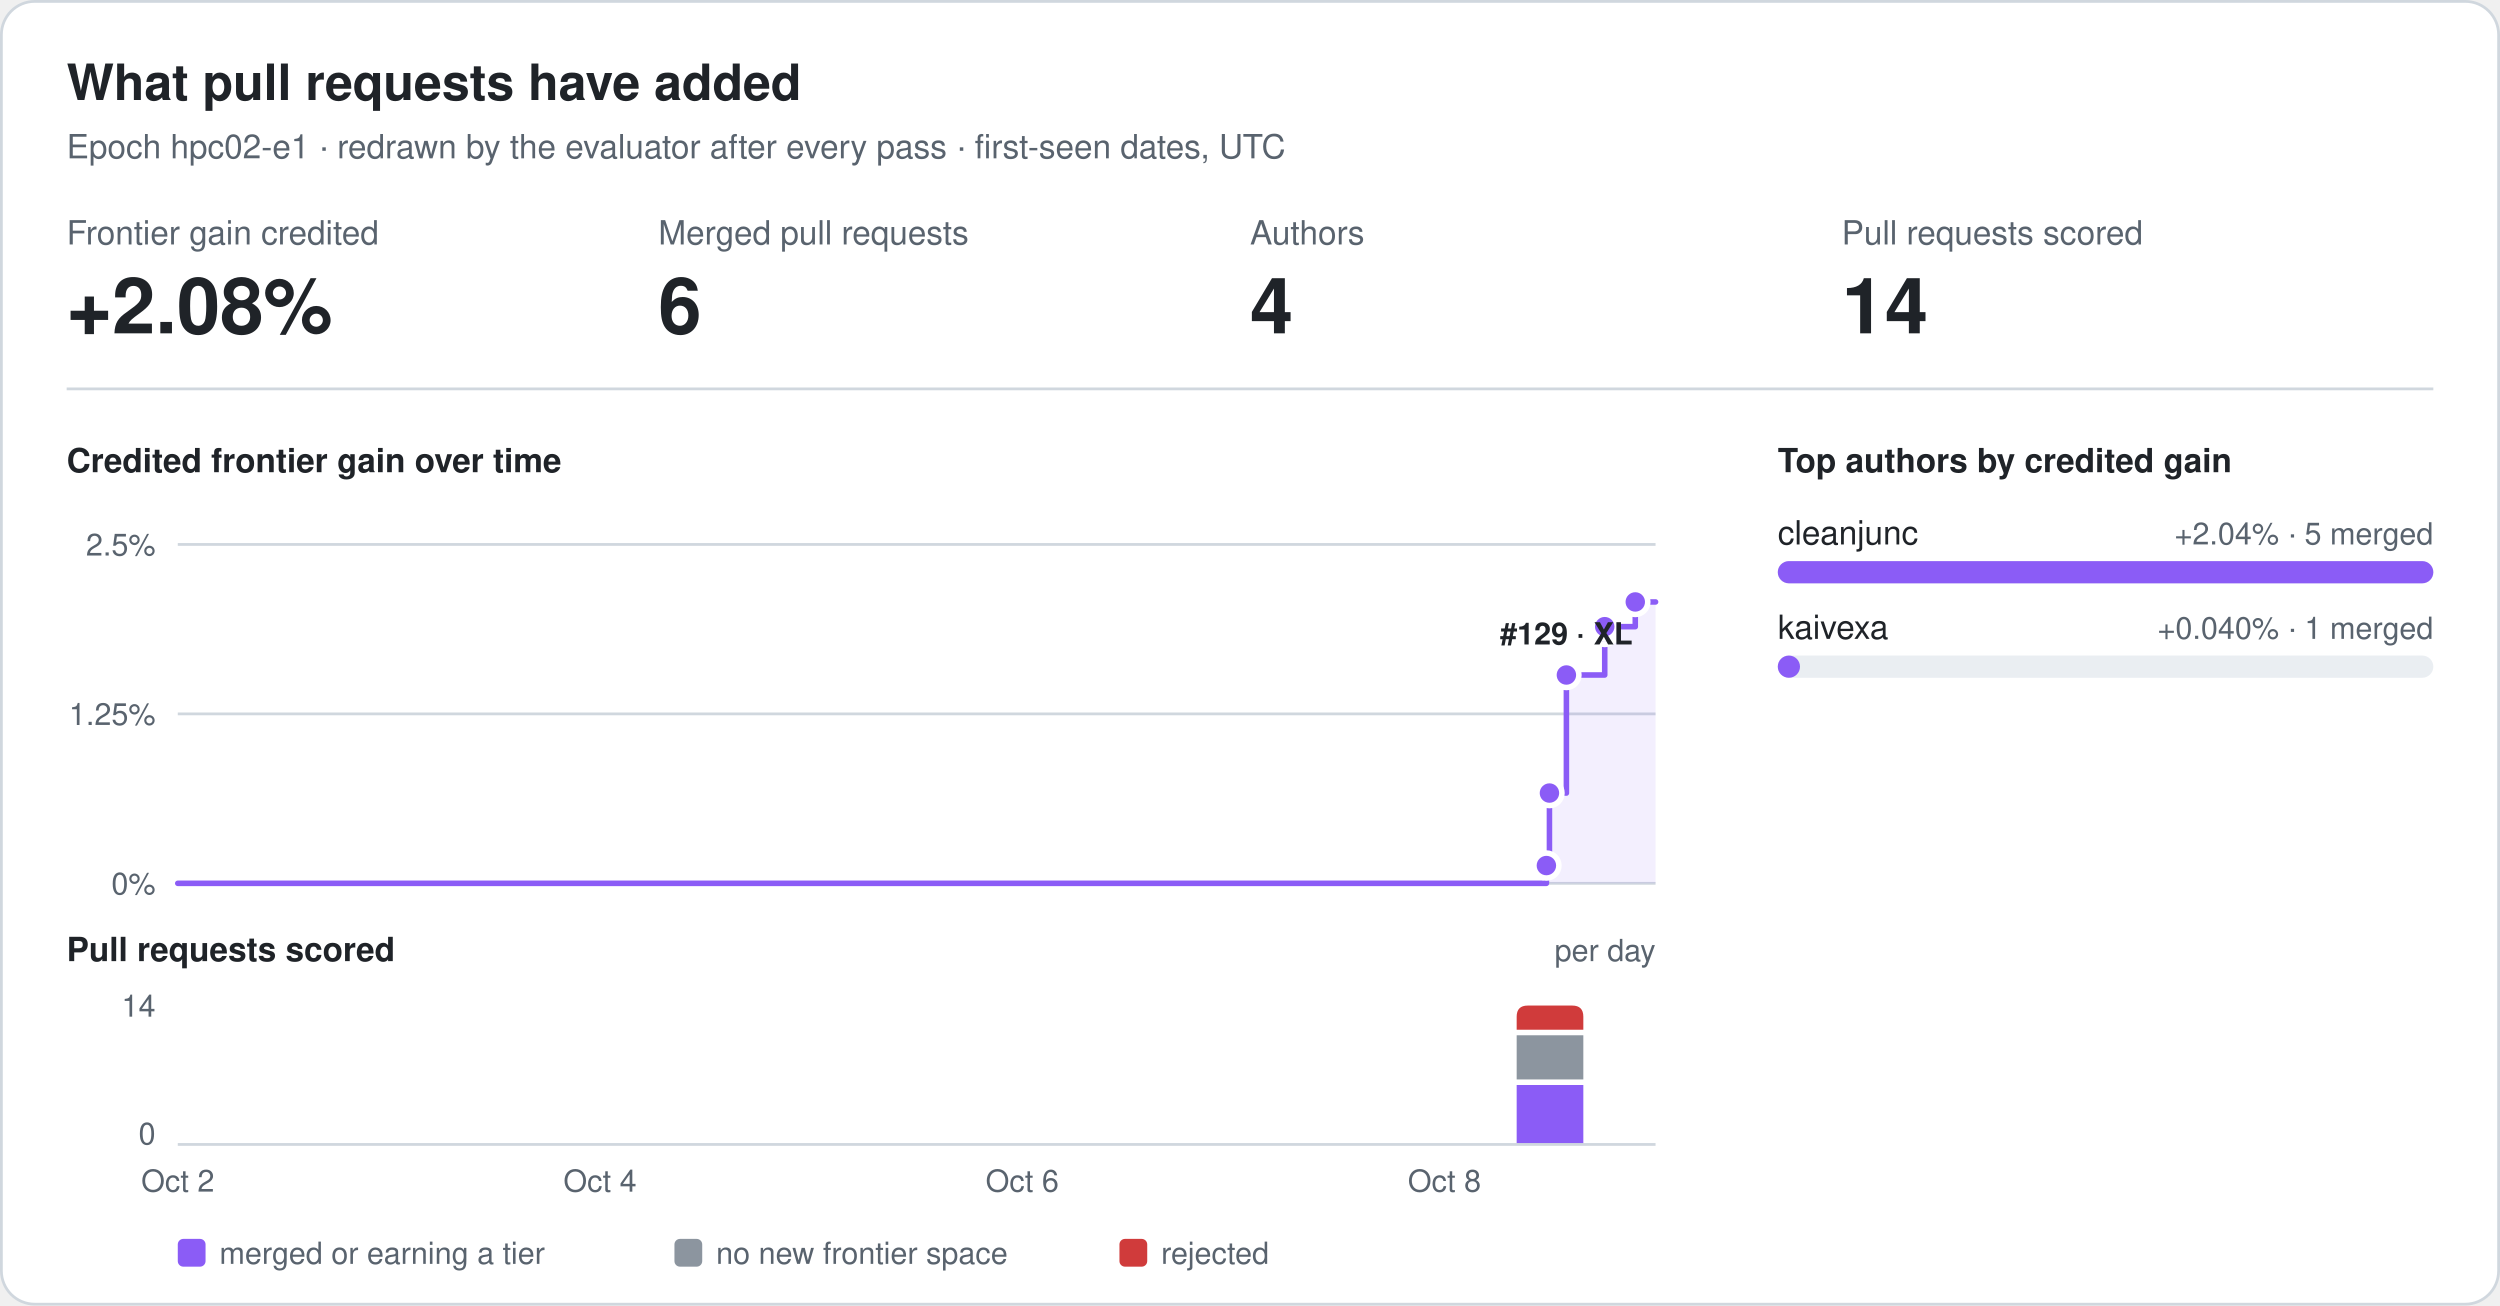
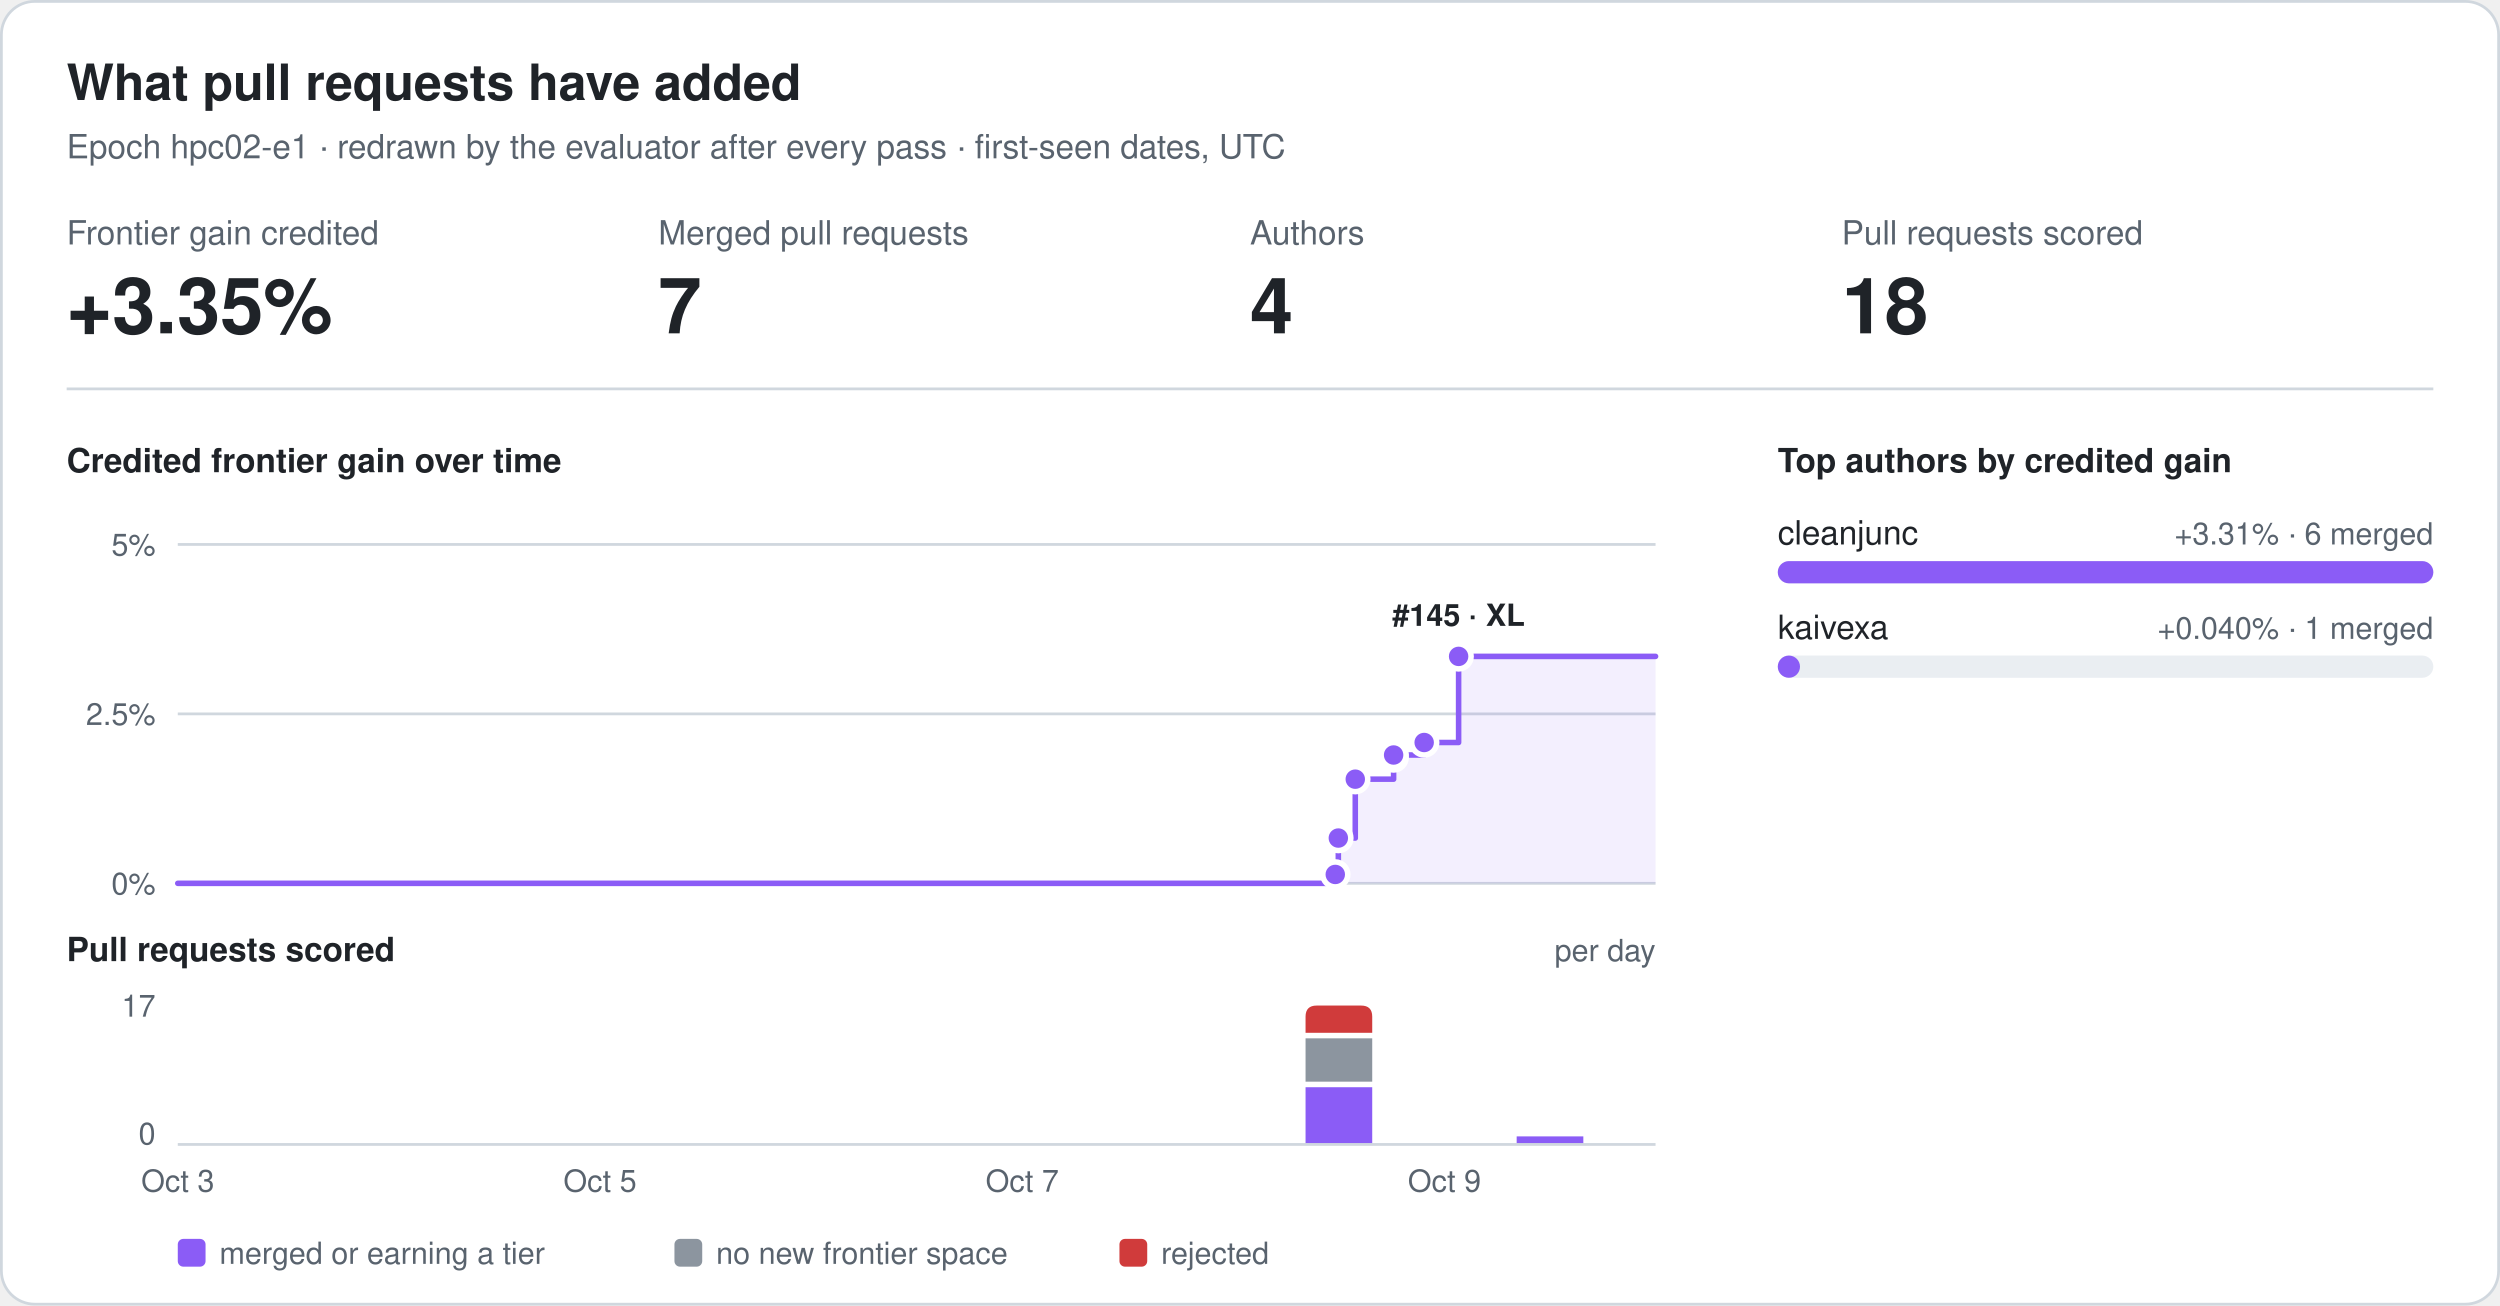
- <svg xmlns="http://www.w3.org/2000/svg" width="900" height="470" viewBox="0 0 900 470" font-family="-apple-system,BlinkMacSystemFont,'Segoe UI',Helvetica,Arial,sans-serif" role="img" aria-label="Frontier gain credited to merged pull requests: +2.08% from 6 merges, 14 pull requests scored">
+ <svg xmlns="http://www.w3.org/2000/svg" width="900" height="470" viewBox="0 0 900 470" font-family="-apple-system,BlinkMacSystemFont,'Segoe UI',Helvetica,Arial,sans-serif" role="img" aria-label="Frontier gain credited to merged pull requests: +3.35% from 7 merges, 18 pull requests scored">
  <style>
.bg{fill:#ffffff;stroke:#d0d7de}.t{fill:#1f2328}.m{fill:#59636e}.rule{stroke:#d0d7de}.ring{stroke:#ffffff}
.acc{fill:#8b5cf6}.accl{stroke:#8b5cf6}.wash{fill:#8b5cf6;fill-opacity:.1}.gry{fill:#8c959f}.rej{fill:#d03b3b}.track{fill:#eaeef2}.tk{stroke:#1f2328}
@media (prefers-color-scheme: dark){
.bg{fill:#0d1117;stroke:#30363d}.t{fill:#e6edf3}.m{fill:#9198a1}.rule{stroke:#30363d}.ring{stroke:#0d1117}
.acc{fill:#9a75f8}.accl{stroke:#9a75f8}.wash{fill:#9a75f8;fill-opacity:.14}.gry{fill:#9198a1}.rej{fill:#e5534b}.track{fill:#21262d}.tk{stroke:#e6edf3}}
</style>
  <rect class="bg" x="0.5" y="0.5" width="899" height="469" rx="12" />
  <text x="24.0" y="36.0" class="t" font-size="18" font-weight="600" text-anchor="start">What pull requests have added</text>
  <text x="24.0" y="57.0" class="m" font-size="12" font-weight="400" text-anchor="start">Epoch hpc02-e1 · redrawn by the evaluator after every pass · first-seen dates, UTC</text>
  <text x="24.0" y="88.0" class="m" font-size="12" font-weight="400" text-anchor="start">Frontier gain credited</text>
-   <text x="24.0" y="120.0" class="t" font-size="28" font-weight="600" text-anchor="start">+2.08%</text>
+   <text x="24.0" y="120.0" class="t" font-size="28" font-weight="600" text-anchor="start">+3.35%</text>
  <text x="237.0" y="88.0" class="m" font-size="12" font-weight="400" text-anchor="start">Merged pull requests</text>
-   <text x="237.0" y="120.0" class="t" font-size="28" font-weight="600" text-anchor="start">6</text>
+   <text x="237.0" y="120.0" class="t" font-size="28" font-weight="600" text-anchor="start">7</text>
  <text x="450.0" y="88.0" class="m" font-size="12" font-weight="400" text-anchor="start">Authors</text>
  <text x="450.0" y="120.0" class="t" font-size="28" font-weight="600" text-anchor="start">4</text>
  <text x="663.0" y="88.0" class="m" font-size="12" font-weight="400" text-anchor="start">Pull requests scored</text>
-   <text x="663.0" y="120.0" class="t" font-size="28" font-weight="600" text-anchor="start">14</text>
+   <text x="663.0" y="120.0" class="t" font-size="28" font-weight="600" text-anchor="start">18</text>
  <line class="rule" x1="24" x2="876" y1="140" y2="140" stroke-width="1" />
  <text x="24.0" y="170.0" class="t" font-size="12" font-weight="600" text-anchor="start">Credited frontier gain over time</text>
  <text x="24.0" y="346.0" class="t" font-size="12" font-weight="600" text-anchor="start">Pull requests scored</text>
  <line class="rule" x1="64" x2="596" y1="318.0" y2="318.0" stroke-width="1" />
  <text x="56.0" y="322.0" class="m" font-size="11" font-weight="400" text-anchor="end">0%</text>
  <line class="rule" x1="64" x2="596" y1="257.0" y2="257.0" stroke-width="1" />
-   <text x="56.0" y="261.0" class="m" font-size="11" font-weight="400" text-anchor="end">1.25%</text>
+   <text x="56.0" y="261.0" class="m" font-size="11" font-weight="400" text-anchor="end">2.5%</text>
  <line class="rule" x1="64" x2="596" y1="196.0" y2="196.0" stroke-width="1" />
-   <text x="56.0" y="200.0" class="m" font-size="11" font-weight="400" text-anchor="end">2.5%</text>
-   <polygon class="wash" points="64.0,318.0 556.7,318.0 556.7,311.6 557.8,311.6 557.8,285.5 563.9,285.5 563.9,243.0 577.7,243.0 577.7,227.5 577.7,227.5 577.7,225.6 588.7,225.6 588.7,216.7 596.0,216.7 596.0,318.0" />
-   <polyline class="accl" points="64.0,318.0 556.7,318.0 556.7,311.6 557.8,311.6 557.8,285.5 563.9,285.5 563.9,243.0 577.7,243.0 577.7,227.5 577.7,227.5 577.7,225.6 588.7,225.6 588.7,216.7 596.0,216.7" fill="none" stroke-width="2" stroke-linejoin="round" stroke-linecap="round" />
-   <circle class="acc ring" cx="556.7" cy="311.6" r="4.5" stroke-width="2" />
-   <circle class="acc ring" cx="557.8" cy="285.5" r="4.5" stroke-width="2" />
-   <circle class="acc ring" cx="563.9" cy="243.0" r="4.5" stroke-width="2" />
-   <circle class="acc ring" cx="577.7" cy="227.5" r="4.5" stroke-width="2" />
-   <circle class="acc ring" cx="577.7" cy="225.6" r="4.5" stroke-width="2" />
-   <circle class="acc ring" cx="588.7" cy="216.7" r="4.5" stroke-width="2" />
-   <text x="563.9" y="232.0" class="t" font-size="11" font-weight="600" text-anchor="middle">#129 · XL</text>
-   <rect class="acc" x="546.0" y="390.6" width="24.0" height="21.4" />
-   <rect class="gry" x="546.0" y="372.7" width="24.0" height="15.9" />
-   <path class="rej" d="M546.0,370.7V366.0Q546.0,362.0 550.0,362.0H566.0Q570.0,362.0 570.0,366.0V370.7Z" />
+   <text x="56.0" y="200.0" class="m" font-size="11" font-weight="400" text-anchor="end">5%</text>
+   <polygon class="wash" points="64.0,318.0 480.7,318.0 480.7,314.8 481.8,314.8 481.8,301.7 487.9,301.7 487.9,280.5 501.7,280.5 501.7,272.7 501.7,272.7 501.7,271.8 512.7,271.8 512.7,267.3 525.1,267.3 525.1,236.3 596.0,236.3 596.0,318.0" />
+   <polyline class="accl" points="64.0,318.0 480.7,318.0 480.7,314.8 481.8,314.8 481.8,301.7 487.9,301.7 487.9,280.5 501.7,280.5 501.7,272.7 501.7,272.7 501.7,271.8 512.7,271.8 512.7,267.3 525.1,267.3 525.1,236.3 596.0,236.3" fill="none" stroke-width="2" stroke-linejoin="round" stroke-linecap="round" />
+   <circle class="acc ring" cx="480.7" cy="314.8" r="4.5" stroke-width="2" />
+   <circle class="acc ring" cx="481.8" cy="301.7" r="4.5" stroke-width="2" />
+   <circle class="acc ring" cx="487.9" cy="280.5" r="4.5" stroke-width="2" />
+   <circle class="acc ring" cx="501.7" cy="272.7" r="4.5" stroke-width="2" />
+   <circle class="acc ring" cx="501.7" cy="271.8" r="4.5" stroke-width="2" />
+   <circle class="acc ring" cx="512.7" cy="267.3" r="4.5" stroke-width="2" />
+   <circle class="acc ring" cx="525.1" cy="236.3" r="4.5" stroke-width="2" />
+   <text x="525.1" y="225.3" class="t" font-size="11" font-weight="600" text-anchor="middle">#145 · XL</text>
+   <rect class="acc" x="470.0" y="391.4" width="24.0" height="20.6" />
+   <rect class="gry" x="470.0" y="373.8" width="24.0" height="15.6" />
+   <path class="rej" d="M470.0,371.8V366.0Q470.0,362.0 474.0,362.0H490.0Q494.0,362.0 494.0,366.0V371.8Z" />
+   <rect class="acc" x="546.0" y="409.1" width="24.0" height="2.9" />
  <line class="rule" x1="64" x2="596" y1="412" y2="412" stroke-width="1" />
-   <text x="56.0" y="366.0" class="m" font-size="11" font-weight="400" text-anchor="end">14</text>
+   <text x="56.0" y="366.0" class="m" font-size="11" font-weight="400" text-anchor="end">17</text>
  <text x="56.0" y="412.0" class="m" font-size="11" font-weight="400" text-anchor="end">0</text>
  <text x="596.0" y="346.0" class="m" font-size="11" font-weight="400" text-anchor="end">per day</text>
-   <text x="64.0" y="429.0" class="m" font-size="11" font-weight="400" text-anchor="middle">Oct 2</text>
-   <text x="216.0" y="429.0" class="m" font-size="11" font-weight="400" text-anchor="middle">Oct 4</text>
-   <text x="368.0" y="429.0" class="m" font-size="11" font-weight="400" text-anchor="middle">Oct 6</text>
-   <text x="520.0" y="429.0" class="m" font-size="11" font-weight="400" text-anchor="middle">Oct 8</text>
+   <text x="64.0" y="429.0" class="m" font-size="11" font-weight="400" text-anchor="middle">Oct 3</text>
+   <text x="216.0" y="429.0" class="m" font-size="11" font-weight="400" text-anchor="middle">Oct 5</text>
+   <text x="368.0" y="429.0" class="m" font-size="11" font-weight="400" text-anchor="middle">Oct 7</text>
+   <text x="520.0" y="429.0" class="m" font-size="11" font-weight="400" text-anchor="middle">Oct 9</text>
  <rect class="acc" x="64" y="446" width="10" height="10" rx="2" />
  <text x="79.0" y="455.0" class="m" font-size="11" font-weight="400" text-anchor="start">merged or earning a tier</text>
  <rect class="gry" x="242.8" y="446" width="10" height="10" rx="2" />
  <text x="257.8" y="455.0" class="m" font-size="11" font-weight="400" text-anchor="start">no new frontier space</text>
  <rect class="rej" x="403.0" y="446" width="10" height="10" rx="2" />
  <text x="418.0" y="455.0" class="m" font-size="11" font-weight="400" text-anchor="start">rejected</text>
  <text x="640.0" y="170.0" class="t" font-size="12" font-weight="600" text-anchor="start">Top authors by credited gain</text>
  <text x="640.0" y="196.0" class="t" font-size="12" font-weight="400" text-anchor="start">cleanjunc</text>
-   <text x="876.0" y="196.0" class="m" font-size="11" font-weight="400" text-anchor="end">+2.04% · 5 merged</text>
+   <text x="876.0" y="196.0" class="m" font-size="11" font-weight="400" text-anchor="end">+3.31% · 6 merged</text>
  <rect class="track" x="640" y="202" width="236" height="8" rx="4" />
  <rect class="acc" x="640" y="202" width="236.0" height="8" rx="4" />
  <text x="640.0" y="230.0" class="t" font-size="12" font-weight="400" text-anchor="start">kaivexa</text>
  <text x="876.0" y="230.0" class="m" font-size="11" font-weight="400" text-anchor="end">+0.040% · 1 merged</text>
  <rect class="track" x="640" y="236" width="236" height="8" rx="4" />
  <rect class="acc" x="640" y="236" width="8.0" height="8" rx="4" />
</svg>
